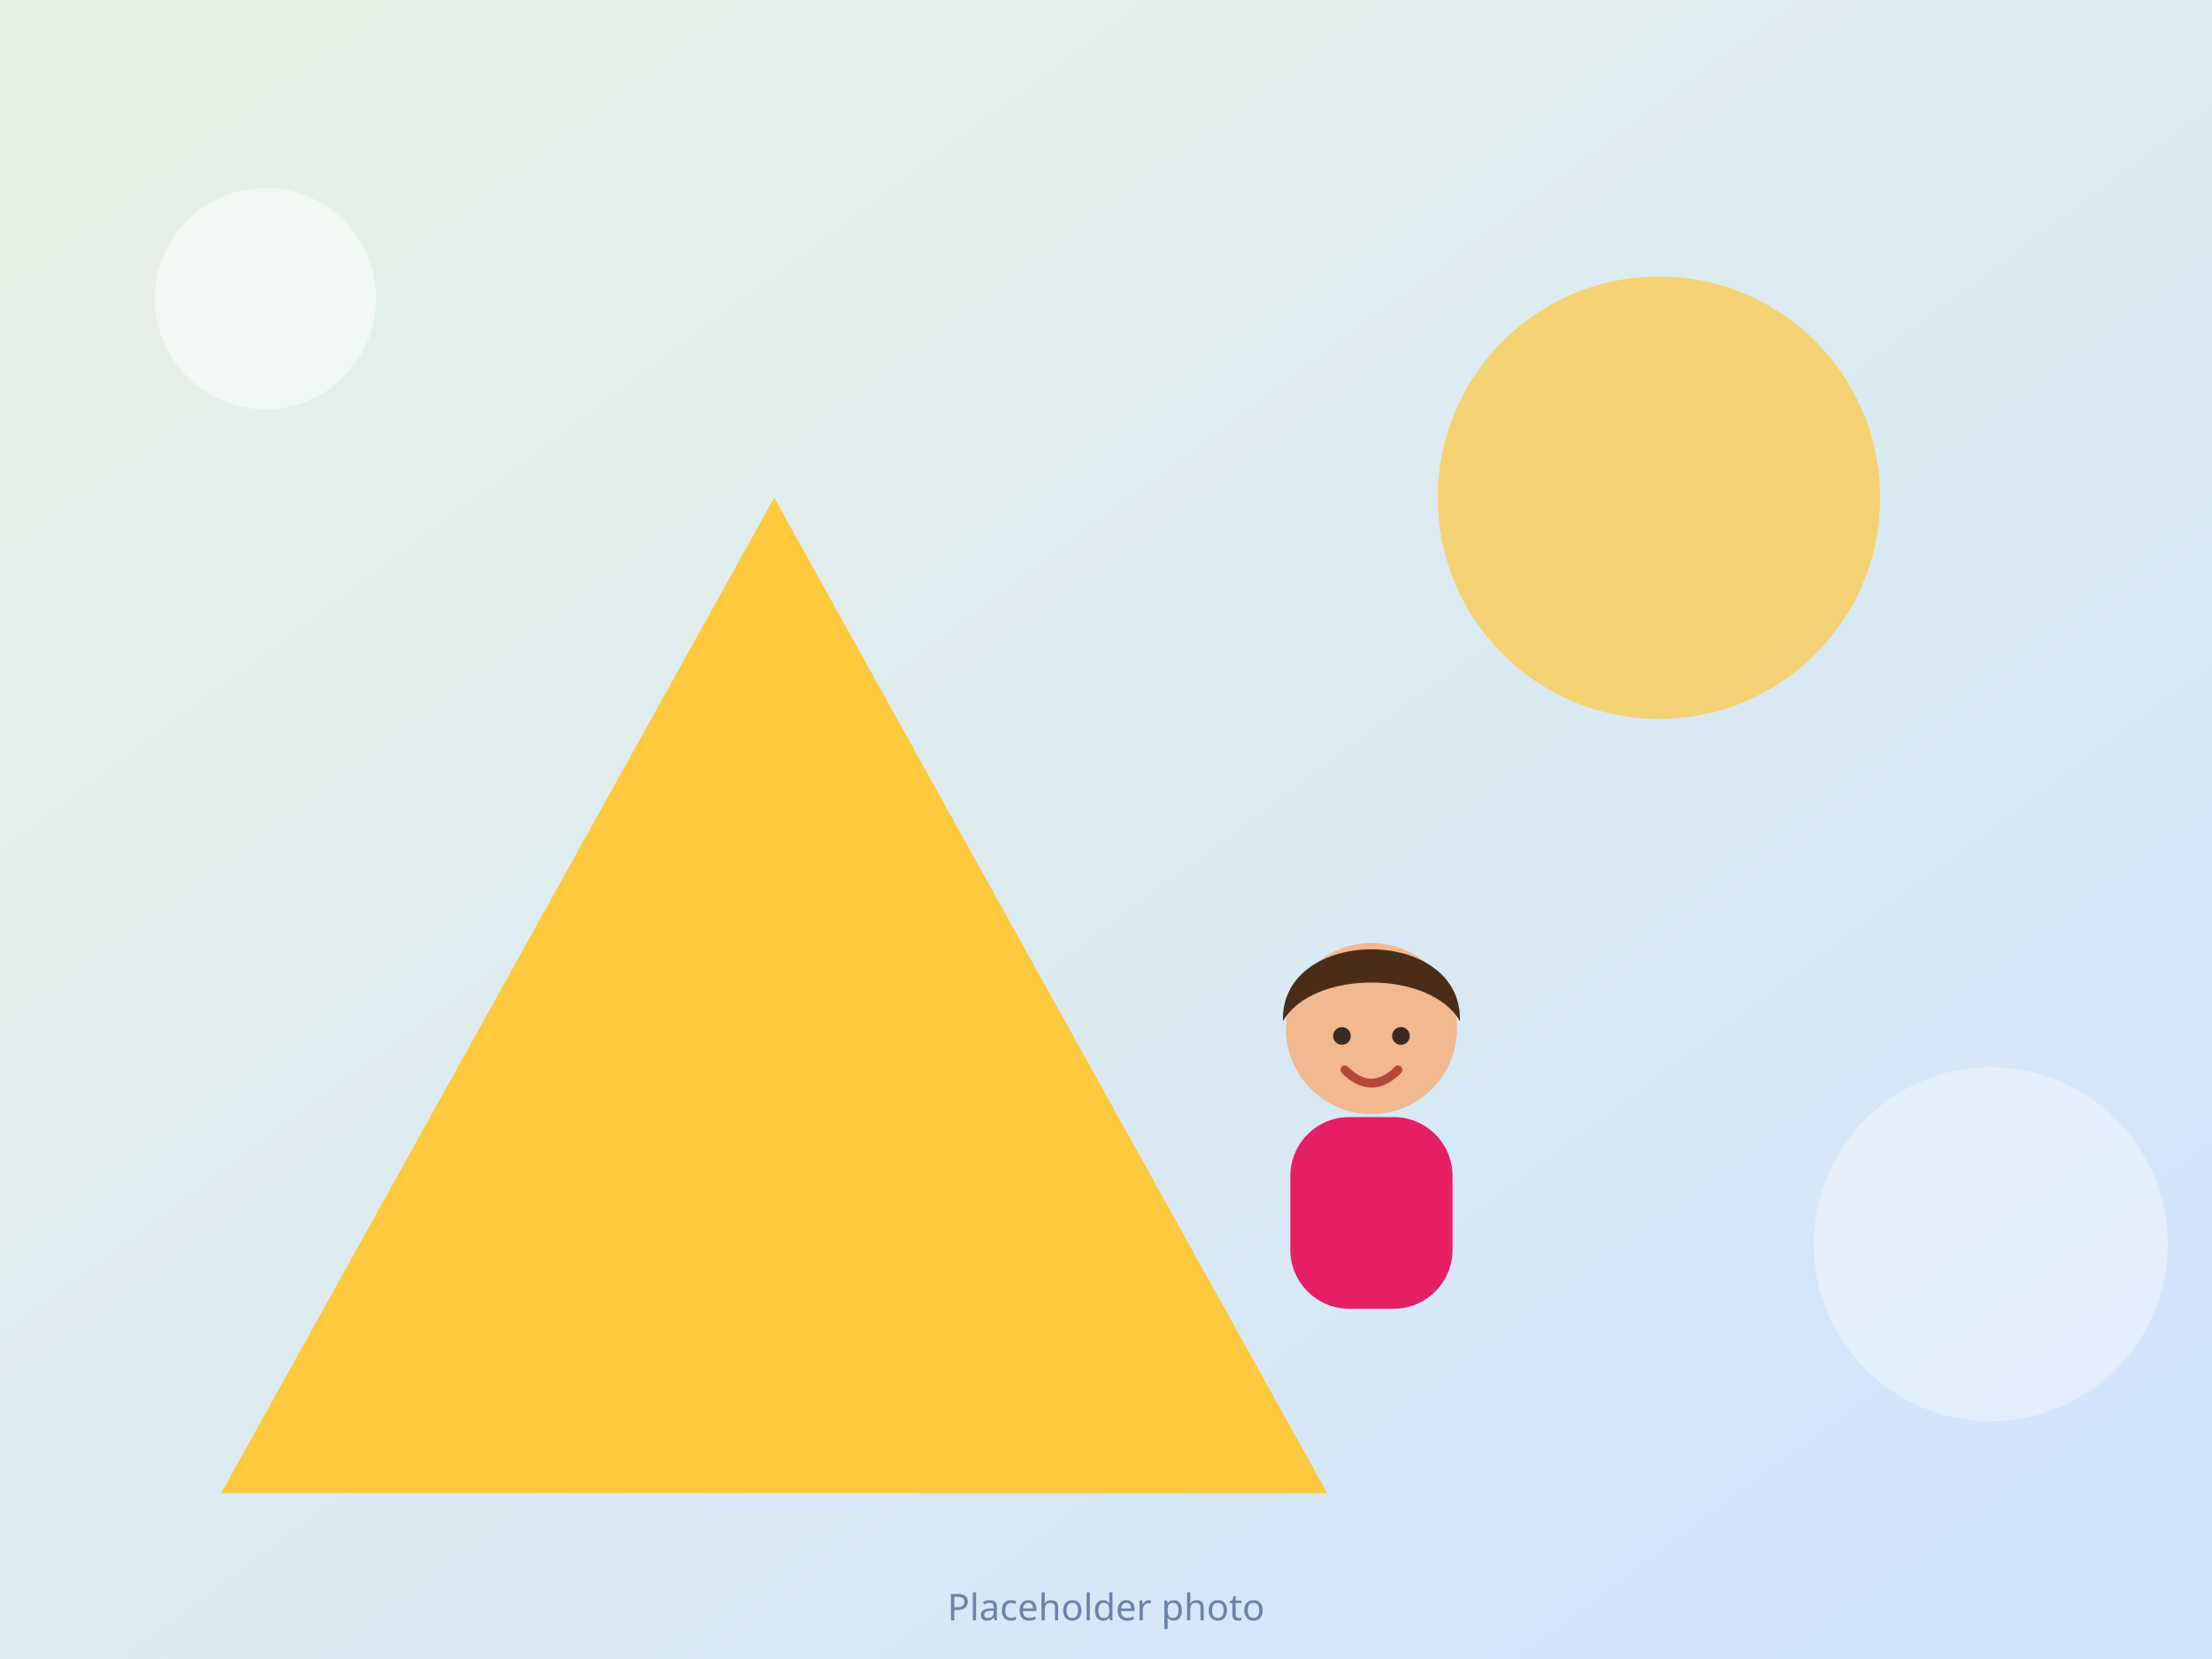
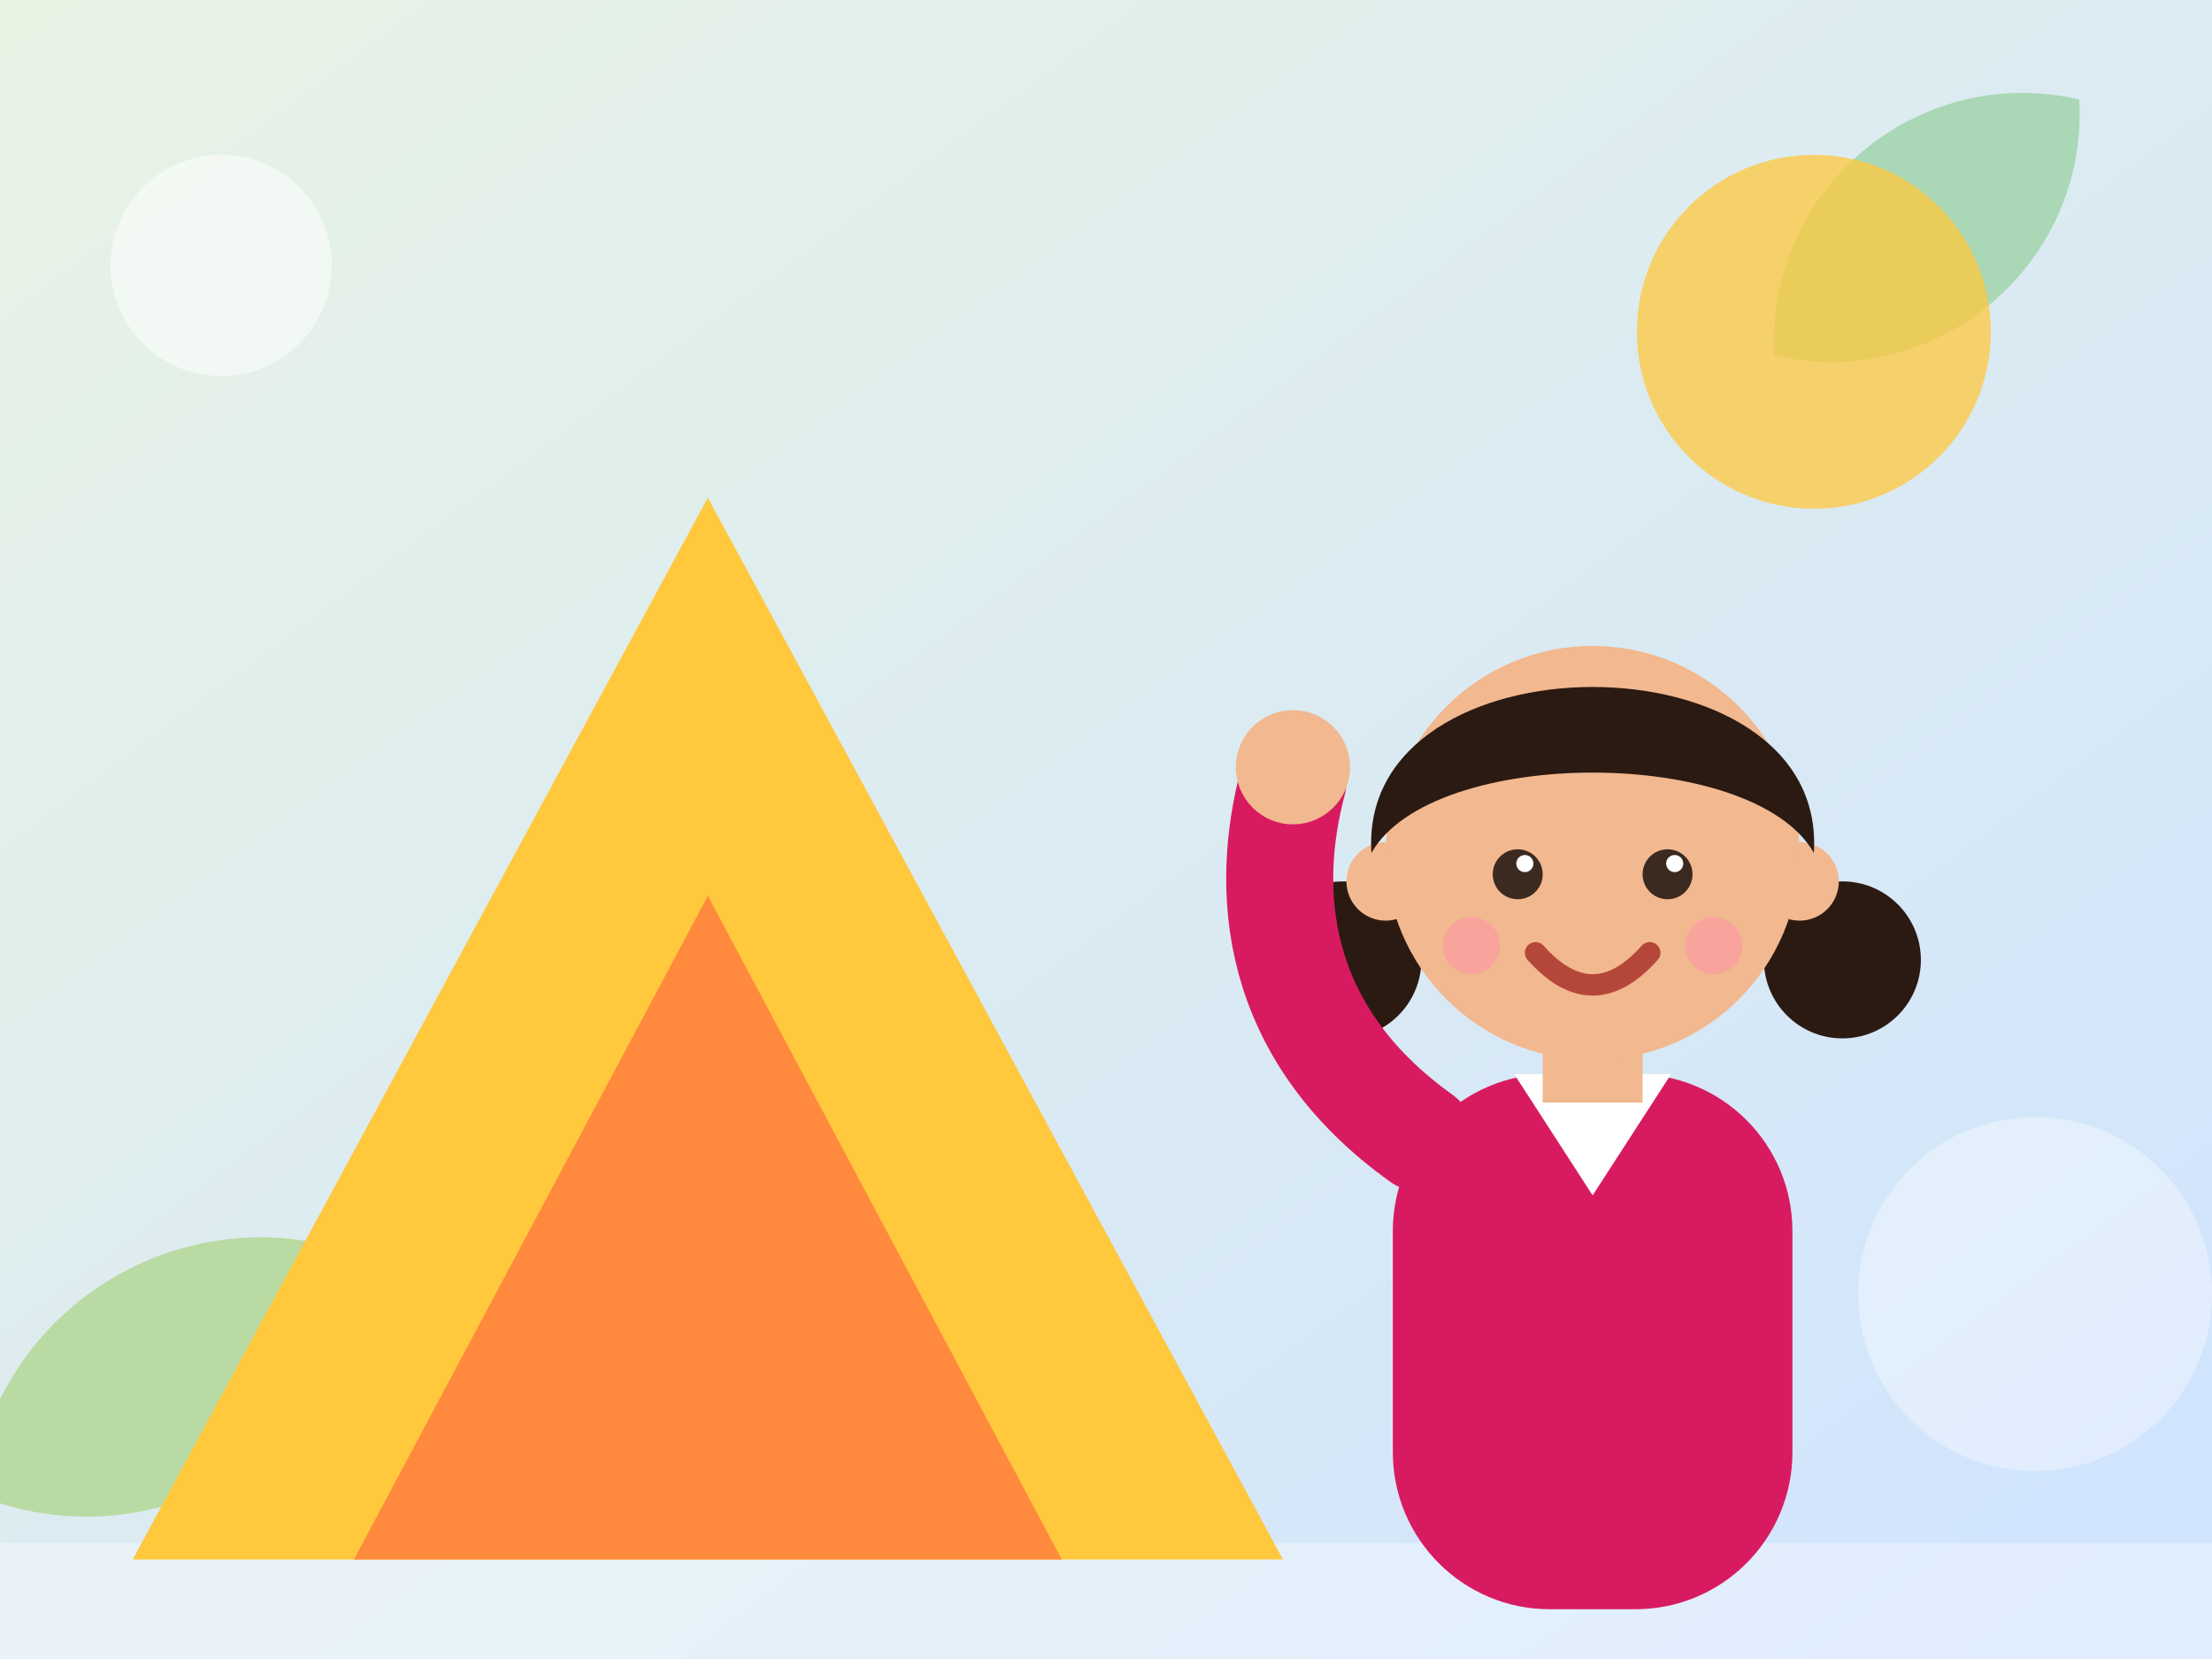
- <svg xmlns="http://www.w3.org/2000/svg" viewBox="0 0 800 600" width="800" height="600" role="img" aria-label="Gallery photo 5 (placeholder)">
+ <svg xmlns="http://www.w3.org/2000/svg" viewBox="0 0 800 600" width="800" height="600" role="img" aria-label="Learning activity illustration 5">
  <defs>
    <linearGradient id="g" x1="0" y1="0" x2="1" y2="1">
      <stop offset="0" stop-color="#e8f3e4" />
      <stop offset="1" stop-color="#cfe3ff" />
    </linearGradient>
  </defs>
  <rect width="800" height="600" fill="url(#g)" />
-   <circle cx="96" cy="108" r="40" fill="#fff" opacity=".5" />
-   <circle cx="720" cy="450" r="64" fill="#fff" opacity=".35" />
-   <path d="M80 540 L280 180 L480 540Z" fill="#ffc83d" />
-   <circle cx="600" cy="180" r="80" fill="#ffc83d" opacity=".7" />
-   <g transform="translate(496 372) scale(0.5333333)">
-     <rect x="-55" y="60" width="110" height="130" rx="40" fill="#e61e63" />
+   <circle cx="80" cy="96" r="40" fill="#fff" opacity=".5" />
+   <circle cx="736" cy="468" r="64" fill="#fff" opacity=".35" />
+   <path transform="translate(-10 540) rotate(-30) scale(1.4)" d="M0 0C30-40 90-40 120 0C90 40 30 40 0 0Z" fill="#9ccc65" opacity=".55" />
+   <path transform="translate(752 36) rotate(140) scale(1.2)" d="M0 0C30-40 90-40 120 0C90 40 30 40 0 0Z" fill="#81c784" opacity=".55" />
+   <rect y="558" width="800" height="42" fill="#fff" opacity=".35" />
+   <path d="M48 564L256 180L464 564Z" fill="#ffc83d" />
+   <path d="M128 564L256 324L384 564Z" fill="#ff8a3d" />
+   <circle cx="656" cy="120" r="64" fill="#ffc83d" opacity=".75" />
+   <g transform="translate(576 308.4516) scale(1.290323)">
+     <circle cx="-70" cy="30" r="22" fill="#2b1a12" />
+     <circle cx="70" cy="30" r="22" fill="#2b1a12" />
+     <rect x="-56" y="62" width="112" height="150" rx="44" fill="#d81b60" />
+     <path d="M-22 62L0 96L22 62Z" fill="#fff" />
+     <path d="M-48 80C-90 50-92 10-84-20" stroke="#d81b60" stroke-width="30" stroke-linecap="round" fill="none" />
+     <circle cx="-84" cy="-24" r="16" fill="#f2b88f" />
+     <rect x="-14" y="48" width="28" height="22" fill="#f2b88f" />
+     <circle cx="-58" cy="8" r="11" fill="#f2b88f" />
+     <circle cx="58" cy="8" r="11" fill="#f2b88f" />
    <circle cx="0" cy="0" r="58" fill="#f2b88f" />
-     <path d="M-60 -5 C-62 -70 62 -70 60 -5 C40 -40 -40 -40 -60 -5Z" fill="#4a2c17" />
-     <circle cx="-20" cy="5" r="6" fill="#3b2a20" />
-     <circle cx="20" cy="5" r="6" fill="#3b2a20" />
-     <path d="M-18 28 Q0 46 18 28" stroke="#b5473a" stroke-width="6" fill="none" stroke-linecap="round" />
+     <path d="M-62 0C-66-62 66-62 62 0C45-30-45-30-62 0Z" fill="#2b1a12" />
+     <circle cx="-21" cy="6" r="7" fill="#3b2a20" />
+     <circle cx="21" cy="6" r="7" fill="#3b2a20" />
+     <circle cx="-19" cy="3" r="2.4" fill="#fff" />
+     <circle cx="23" cy="3" r="2.4" fill="#fff" />
+     <circle cx="-34" cy="26" r="8" fill="#ff8aa8" opacity=".45" />
+     <circle cx="34" cy="26" r="8" fill="#ff8aa8" opacity=".45" />
+     <path d="M-16 28Q0 46 16 28" stroke="#b5473a" stroke-width="6" fill="none" stroke-linecap="round" />
  </g>
-   <text x="400" y="586" text-anchor="middle" font-family="sans-serif" font-size="13.333" fill="#14306b" opacity=".55">Placeholder photo</text>
</svg>
